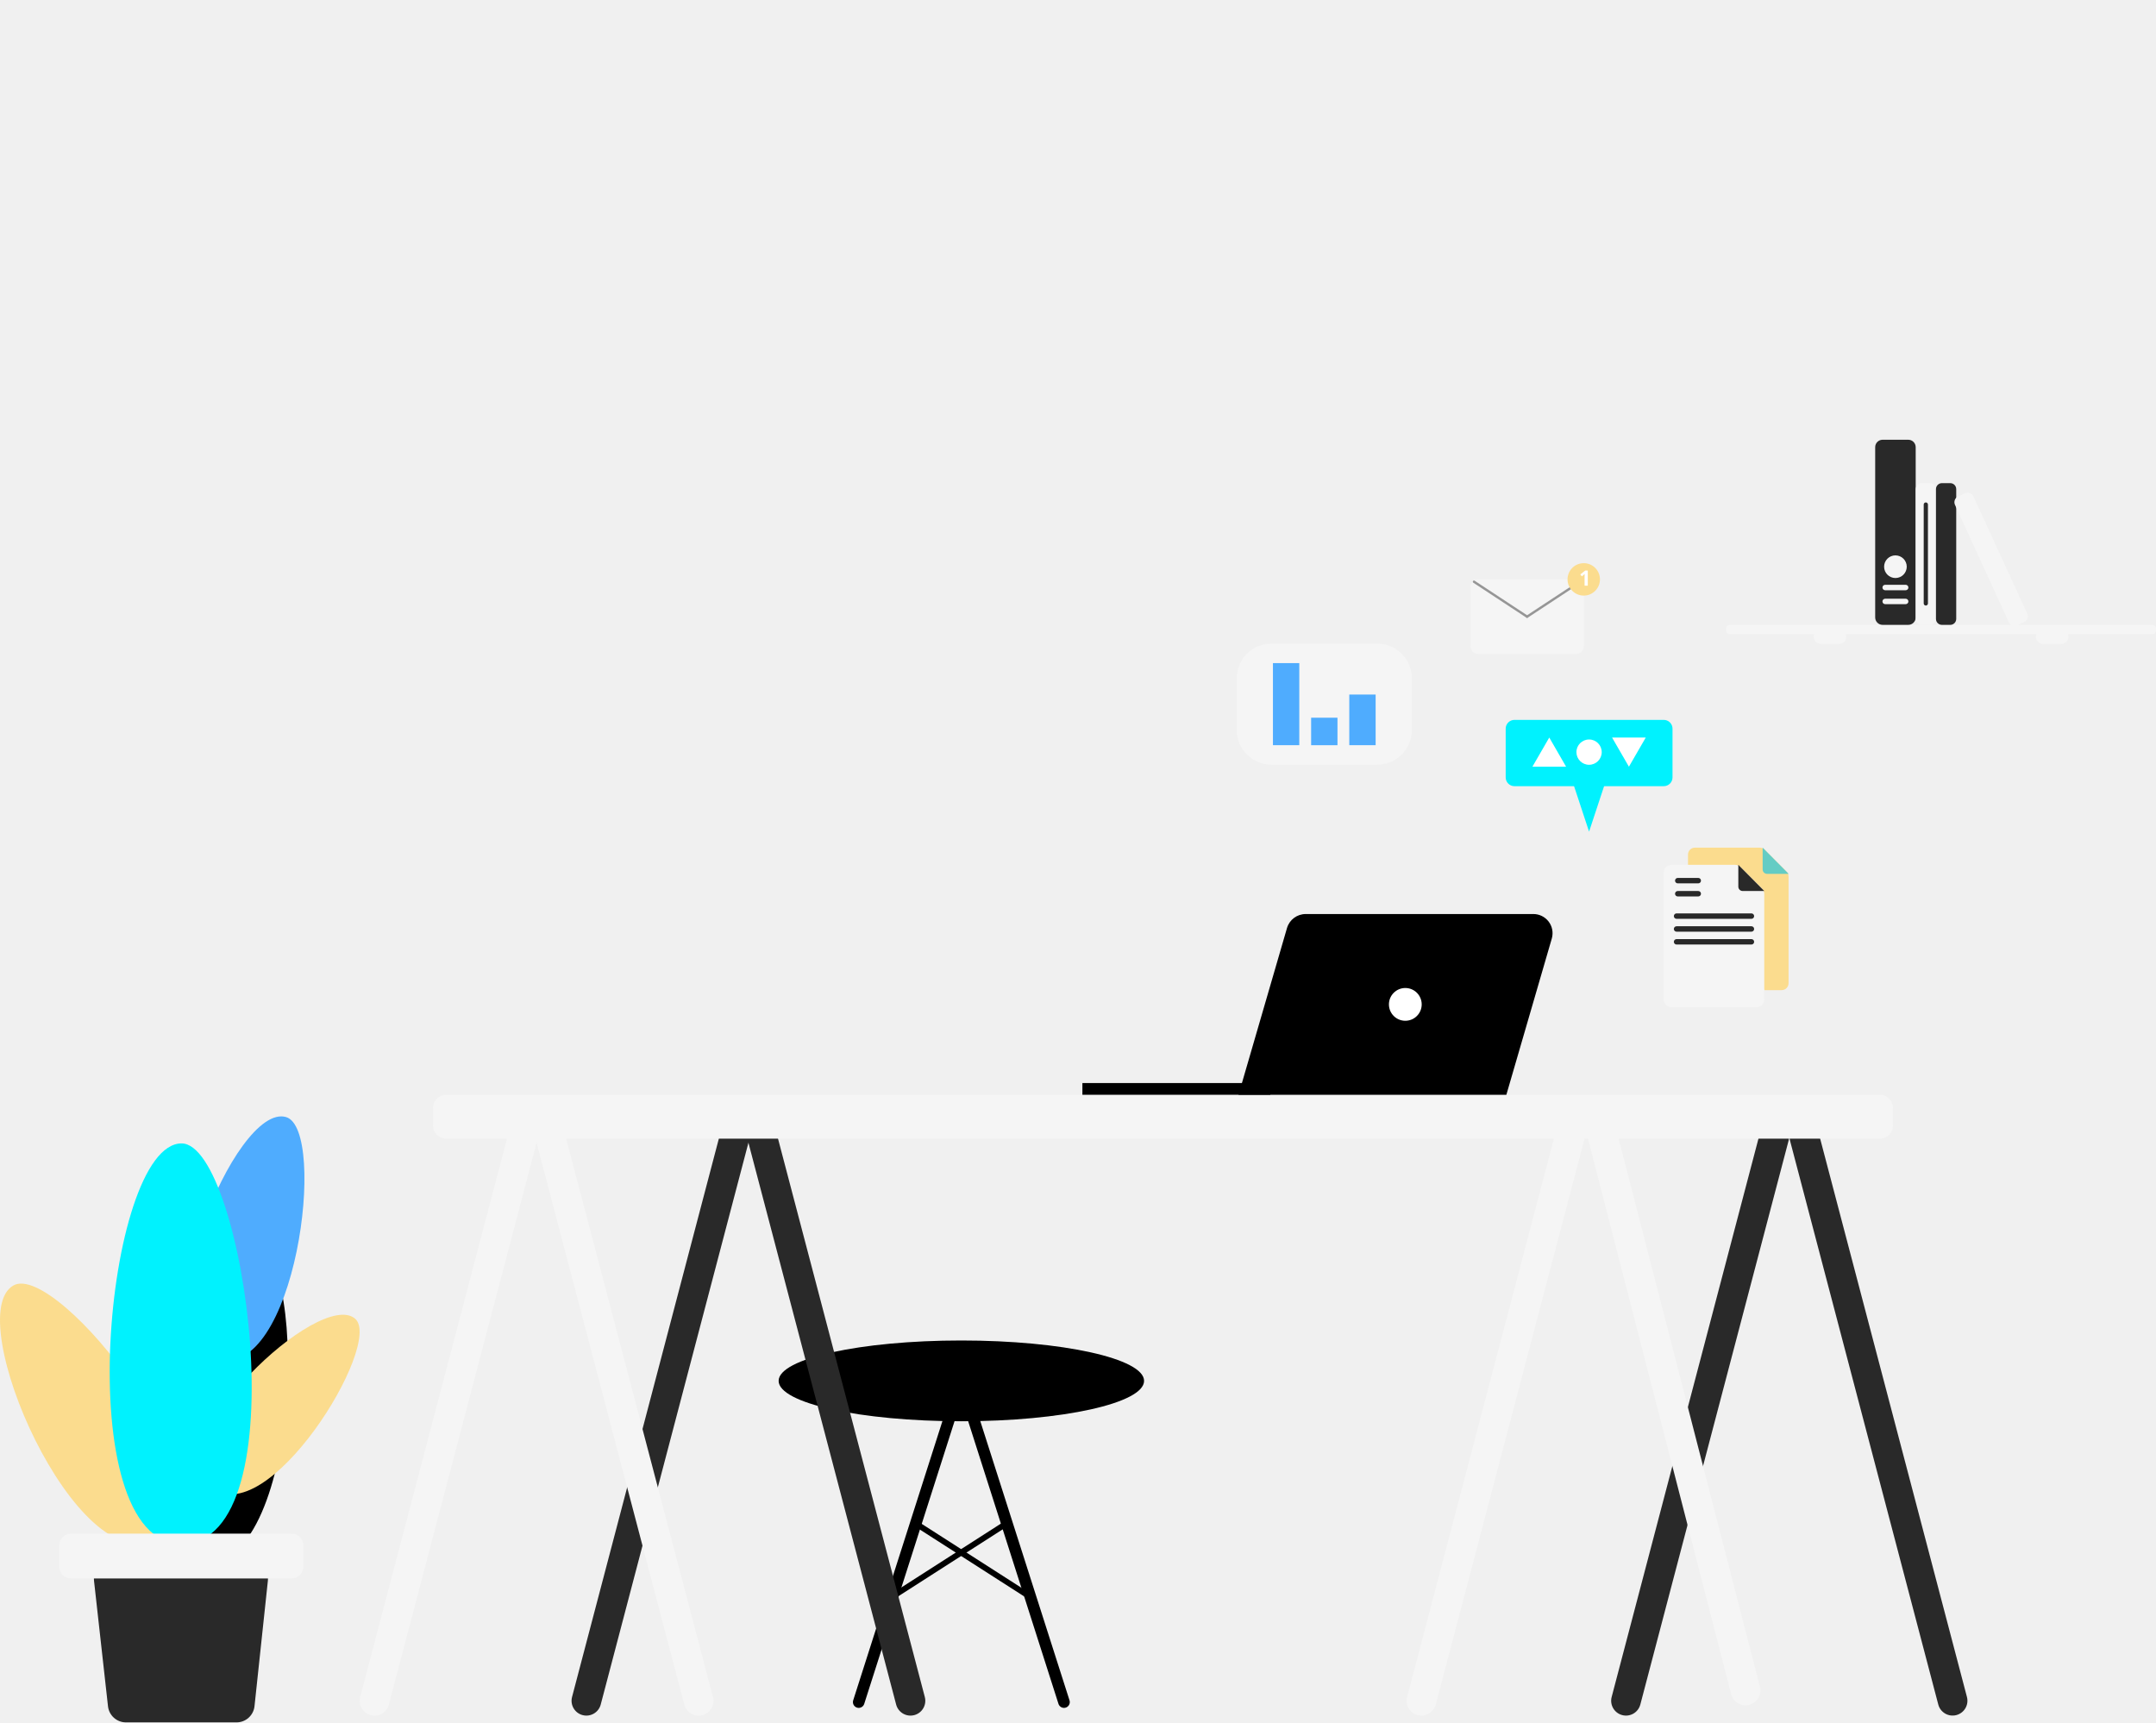
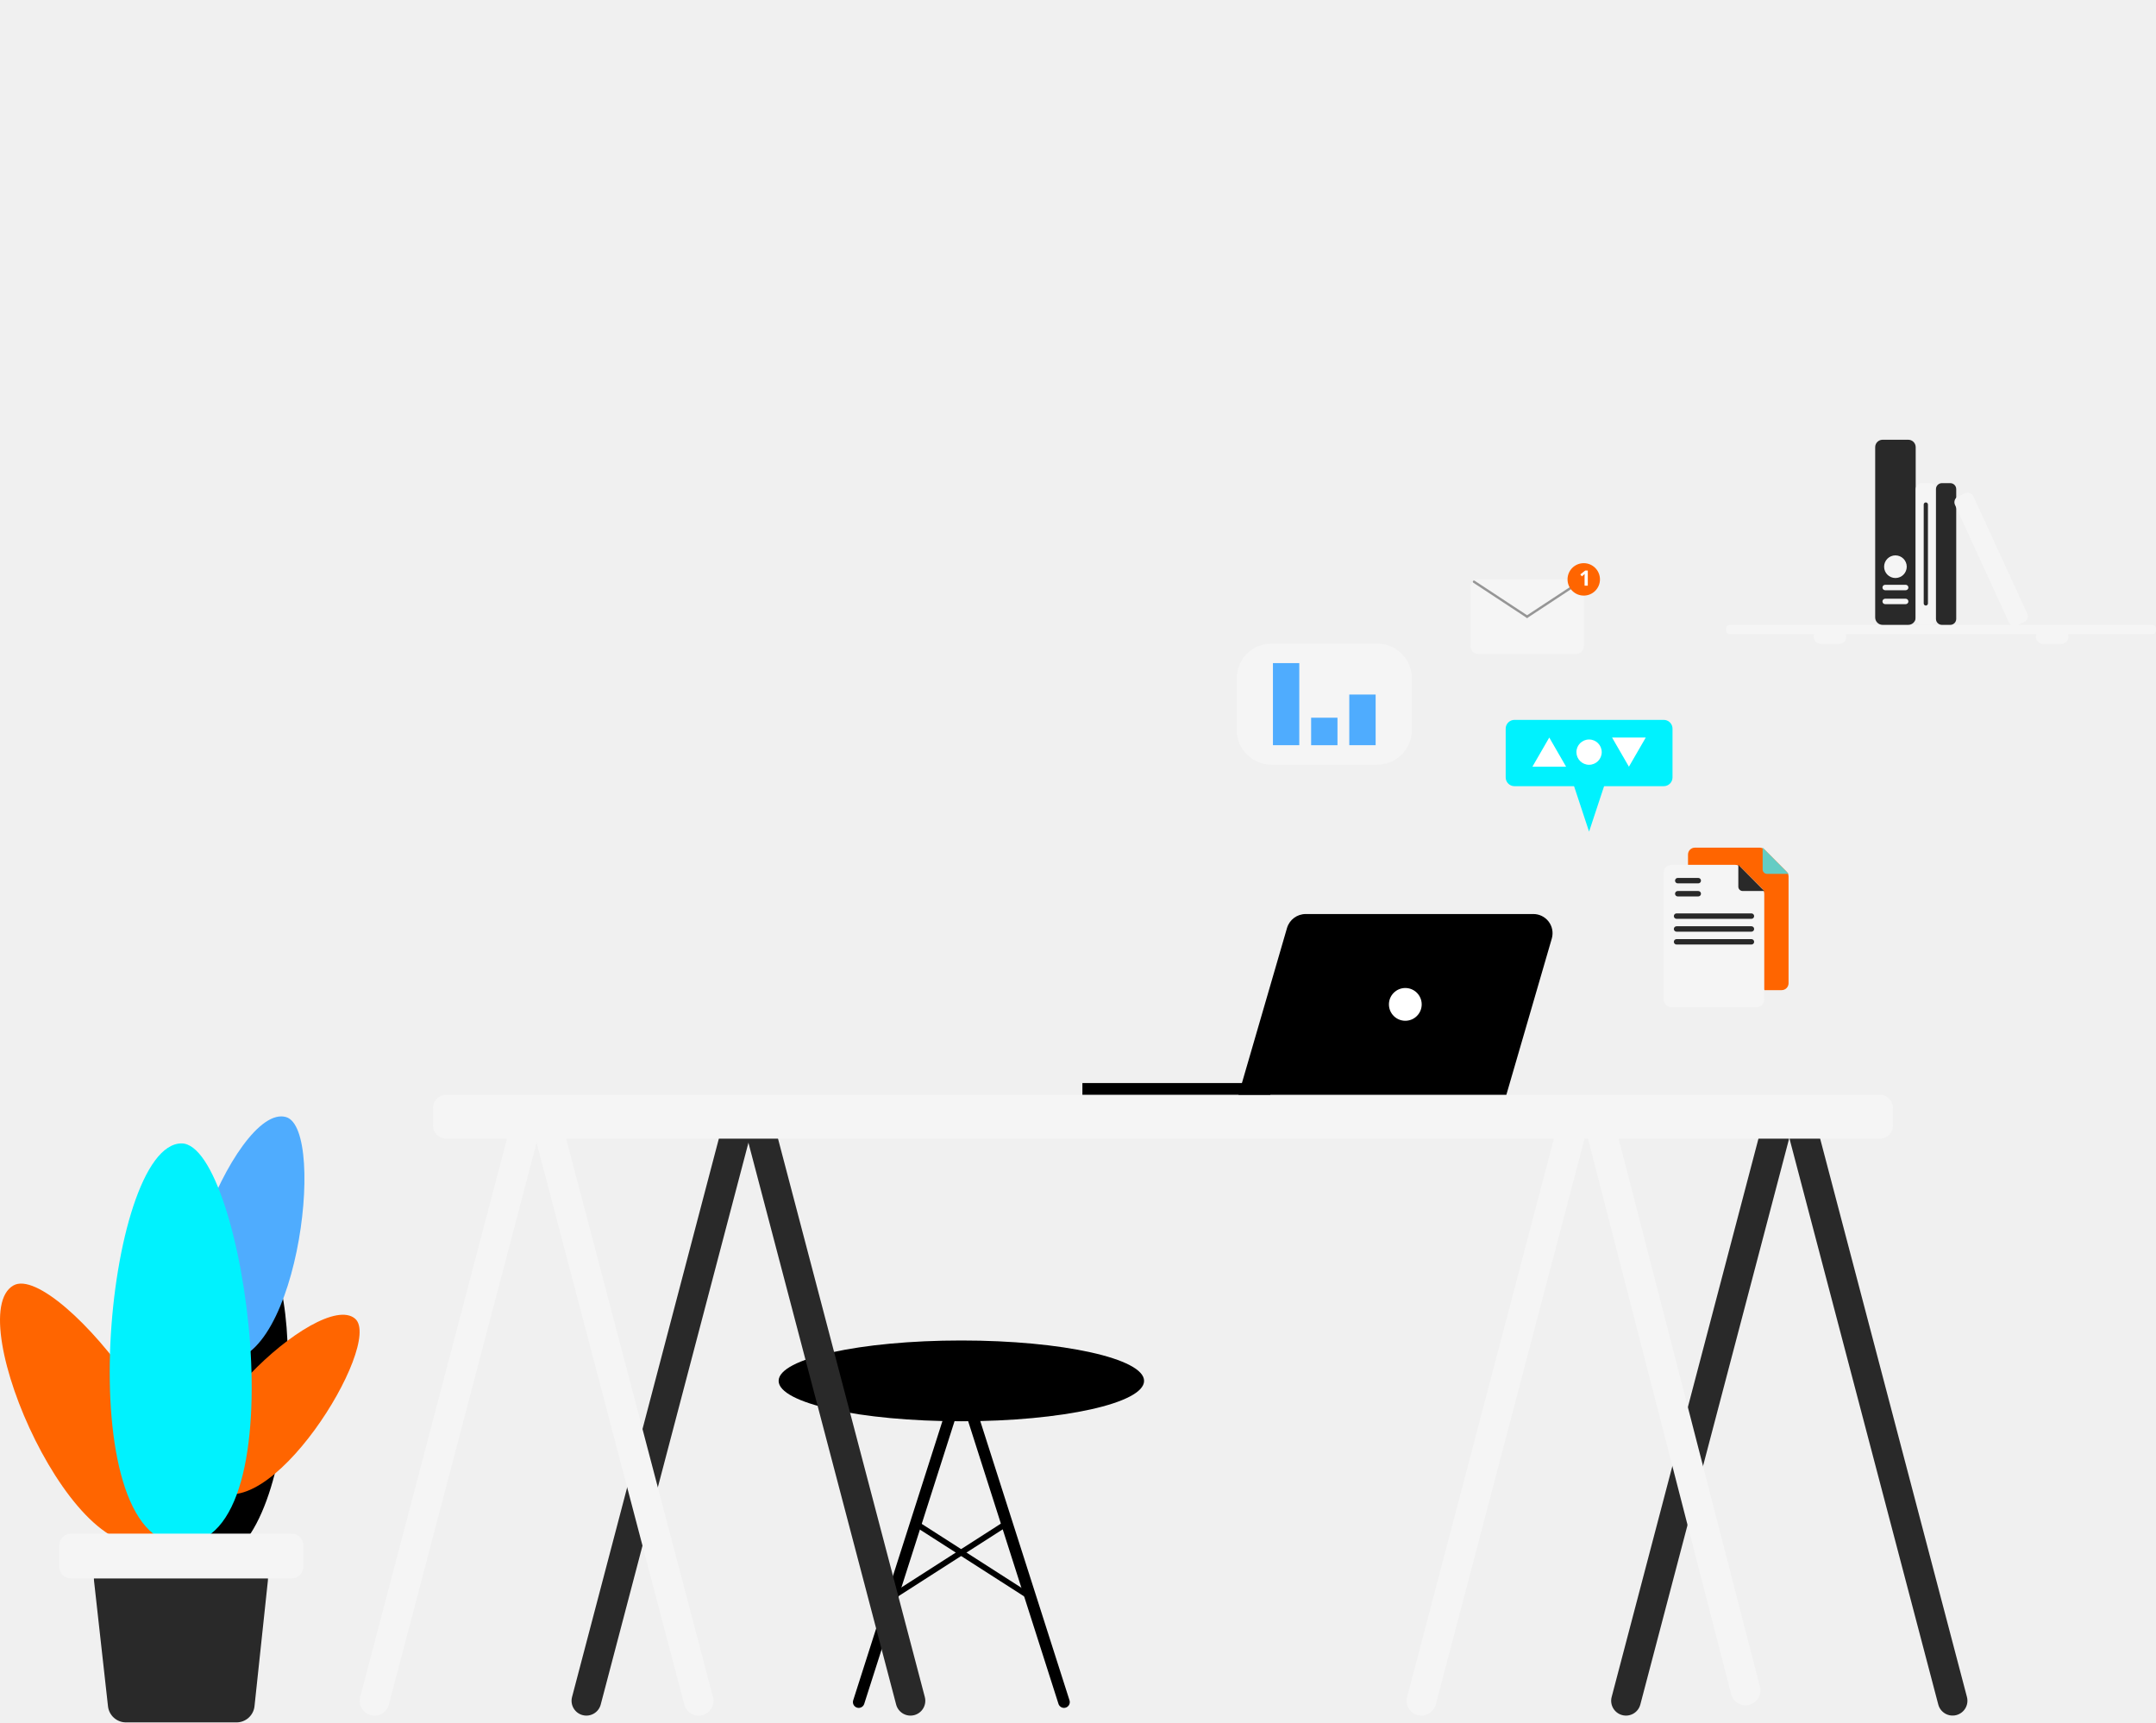
<svg xmlns="http://www.w3.org/2000/svg" viewBox="0 0 744.66 594.92" class="injected-svg" data-src="/static/media/table.1bb78051.svg">
  <defs>
    <style>
      .cls-1,
      .cls-11,
      .cls-13,
      .cls-2,
      .cls-3 {
        fill: none;
        stroke-linecap: round;
      }

      .cls-1,
      .cls-13,
      .cls-2 {
        stroke: #000;
      }

      .cls-1,
      .cls-2,
      .cls-3 {
        stroke-miterlimit: 10;
      }

      .cls-1 {
        stroke-width: 4px;
      }

      .cls-13,
      .cls-2 {
        stroke-width: 2px;
      }

      .cls-3 {
        stroke: #1f161e;
      }

      .cls-4 {
-         fill: #fbdc8e;
+         fill: #FF6500;
      }

      .cls-5 {
        fill: #292929;
      }

      .cls-6 {
        fill:  #4facfe;
      }

      .cls-7 {
        fill: #00f2fe;
      }

      .cls-8 {
        fill: #f5f5f5;
      }

      .cls-9 {
        fill: #64ccc4;
      }

      .cls-10,
      .cls-12 {
        fill: #fff;
      }

      .cls-11 {
        stroke: #969696;
        stroke-width: 0.82px;
      }

      .cls-11,
      .cls-13 {
        stroke-linejoin: round;
      }

      .cls-12 {
        font-size: 7.3px;
        font-family: SofiaPro-Bold, Sofia Pro;
        font-weight: 700;
      }

      .cls-14 {
        fill: #1f161e;
      }

      .cls-15 {
        fill: #55b79d;
      }

      .cls-16 {
        fill: #f8cdba;
      }

      .cls-17 {
        fill: #fa9e9f;
      }
    </style>
  </defs>
  <g id="Layer_2" data-name="Layer 2">
    <g id="Layer_2-2" data-name="Layer 2">
      <ellipse cx="332.04" cy="476.96" rx="63.11" ry="13.95" />
      <line class="cls-1" x1="332.04" y1="476.96" x2="296.59" y2="587.91" />
      <line class="cls-1" x1="332.04" y1="476.96" x2="367.49" y2="587.91" />
      <line class="cls-2" x1="308.23" y1="551.48" x2="347.75" y2="526.14" />
      <line class="cls-2" x1="316.17" y1="526.14" x2="355.7" y2="551.48" />
      <path class="cls-4" d="M609.37,342h6a2.39,2.39,0,0,0,2.38-2.38V302.74a2.35,2.35,0,0,0-.7-1.68l-7.58-7.58a2.37,2.37,0,0,0-1.68-.7H585.4a2.39,2.39,0,0,0-2.38,2.38v3.56" />
      <path d="M88.06,430c19,3.6,15.61,117-20.86,110.14C32.76,533.6,64.88,425.59,88.06,430Z" />
      <path class="cls-4" d="M4.64,444c15.12-8.56,78.41,71.08,49.46,87.46C26.75,547-13.77,454.44,4.64,444Z" />
      <path class="cls-5" d="M81.69,594.92H43.51a6.25,6.25,0,0,1-6.21-5.56l-4.82-43.28a6.26,6.26,0,0,1,6.21-7H86.31a6.25,6.25,0,0,1,6.21,6.92l-4.61,43.28A6.26,6.26,0,0,1,81.69,594.92Z" />
      <path class="cls-6" d="M98.79,385.84c14.47,4.2,3.38,91.73-24.33,83.67C48.3,461.91,81.18,380.72,98.79,385.84Z" />
      <path class="cls-4" d="M122.65,455.48c10,8.62-30.68,74.56-49.9,58C54.6,497.91,110.44,445,122.65,455.48Z" />
      <path class="cls-7" d="M62.7,394.94c21.66,0,41.49,138.3,0,138.3C23.52,533.24,36.33,394.94,62.7,394.94Z" />
      <rect class="cls-8" x="20.46" y="529.72" width="84.3" height="15.48" rx="4.05" ry="4.05" />
      <path class="cls-8" d="M599.29,298.72h-22a2.68,2.68,0,0,0-2.68,2.69v43.8a2.69,2.69,0,0,0,2.68,2.69h29.39a2.69,2.69,0,0,0,2.68-2.69v-36.4a2.68,2.68,0,0,0-.78-1.9l-7.4-7.4A2.68,2.68,0,0,0,599.29,298.72Z" />
      <path class="cls-5" d="M609.37,307.76H601.9a1.5,1.5,0,0,1-1.5-1.5v-7.54" />
      <path class="cls-9" d="M617.78,301.83h-7.47a1.52,1.52,0,0,1-1.51-1.51v-7.54" />
      <rect class="cls-7" x="520.05" y="248.65" width="57.62" height="22.9" rx="3.03" ry="3.03" />
      <polygon class="cls-7" points="548.85 287.25 555.79 266.23 541.91 266.23 548.85 287.25" />
      <polygon class="cls-10" points="535.1 254.75 529.28 264.82 540.91 264.82 535.1 254.75" />
      <polygon class="cls-10" points="562.61 264.82 568.43 254.75 556.79 254.75 562.61 264.82" />
      <circle class="cls-10" cx="548.85" cy="259.79" r="4.37" />
      <rect class="cls-8" x="507.87" y="200.12" width="39.14" height="25.76" rx="2.65" ry="2.65" />
      <line class="cls-11" x1="509.1" y1="200.93" x2="527.44" y2="213" />
      <line class="cls-11" x1="547.01" y1="200.12" x2="527.44" y2="213" />
      <circle class="cls-4" cx="547.01" cy="200.12" r="5.6" />
      <text class="cls-12" transform="translate(545.39 202.28)">1</text>
      <rect class="cls-8" x="596.2" y="215.83" width="148.46" height="3.22" rx="1.23" ry="1.23" />
      <rect class="cls-5" x="647.67" y="151.89" width="13.99" height="63.94" rx="2.56" ry="2.56" />
      <rect class="cls-8" x="661.66" y="166.88" width="7" height="48.95" rx="2.13" ry="2.13" />
      <rect class="cls-5" x="668.66" y="166.88" width="7" height="48.95" rx="2.06" ry="2.06" />
      <rect class="cls-8" x="684.21" y="168.74" width="7" height="48.95" rx="2.2" ry="2.2" transform="translate(-17.9 304.51) rotate(-24.66)" />
      <circle class="cls-8" cx="654.66" cy="195.74" r="3.91" />
      <rect class="cls-8" x="650.18" y="201.99" width="8.96" height="1.88" rx="0.94" ry="0.94" />
      <rect class="cls-8" x="650.18" y="206.8" width="8.96" height="1.88" rx="0.94" ry="0.94" />
      <rect class="cls-5" x="578.54" y="303.24" width="8.96" height="1.88" rx="0.94" ry="0.94" />
      <rect class="cls-5" x="578.54" y="307.76" width="8.96" height="1.88" rx="0.94" ry="0.94" />
      <rect class="cls-5" x="578.13" y="315.49" width="27.73" height="1.88" rx="0.94" ry="0.94" />
      <rect class="cls-5" x="578.13" y="319.93" width="27.73" height="1.88" rx="0.94" ry="0.94" />
      <rect class="cls-5" x="578.13" y="324.37" width="27.73" height="1.88" rx="0.94" ry="0.94" />
      <rect class="cls-5" x="664.43" y="173.54" width="1.46" height="35.62" rx="0.73" ry="0.73" />
      <rect class="cls-8" x="626.43" y="217.44" width="11.24" height="4.98" rx="2.49" ry="2.49" />
      <rect class="cls-8" x="703.19" y="217.44" width="11.24" height="4.98" rx="2.49" ry="2.49" />
      <rect class="cls-8" x="427.14" y="222.31" width="60.51" height="41.81" rx="12" ry="12" />
      <rect class="cls-6" x="439.66" y="229.04" width="9.1" height="28.35" />
      <rect class="cls-6" x="452.85" y="247.9" width="9.1" height="9.5" />
      <rect class="cls-6" x="466.03" y="239.9" width="9.1" height="17.49" />
      <rect class="cls-5" x="643.68" y="384.29" width="10.24" height="211.6" rx="5.12" ry="5.12" transform="translate(1400.9 799.09) rotate(165.27)" />
      <rect class="cls-5" x="582.06" y="384.29" width="10.24" height="211.6" rx="5.12" ry="5.12" transform="translate(143.93 -133.2) rotate(14.73)" />
      <rect class="cls-8" x="511.42" y="384.29" width="10.24" height="211.6" rx="5.12" ry="5.12" transform="translate(141.6 -115.24) rotate(14.73)" />
      <rect class="cls-8" x="572.16" y="384.29" width="10.24" height="211.6" rx="5.12" ry="5.12" transform="matrix(-0.97, 0.25, -0.25, -0.97, 1260.2, 817.28)" />
      <rect class="cls-5" x="223" y="384.29" width="10.24" height="211.6" rx="5.12" ry="5.12" transform="translate(132.12 -41.9) rotate(14.73)" />
      <rect class="cls-5" x="283.75" y="384.29" width="10.24" height="211.6" rx="5.12" ry="5.12" transform="translate(692.86 890.62) rotate(165.27)" />
      <rect class="cls-8" x="149.57" y="378.14" width="504.23" height="15.15" rx="4.53" ry="4.53" />
      <rect class="cls-8" x="149.82" y="384.29" width="10.24" height="211.6" rx="5.12" ry="5.12" transform="translate(129.72 -23.29) rotate(14.73)" />
      <rect class="cls-8" x="210.56" y="384.29" width="10.24" height="211.6" rx="5.12" ry="5.12" transform="translate(548.9 909.23) rotate(165.27)" />
      <path d="M520.28,378.14H427.77l16.76-57.64a6.73,6.73,0,0,1,6.48-4.79h78.5a6.62,6.62,0,0,1,6.48,8.41Z" />
      <circle class="cls-10" cx="485.38" cy="346.92" r="5.66" />
      <rect x="373.85" y="374.09" width="64.91" height="4.05" />
    </g>
  </g>
</svg>
